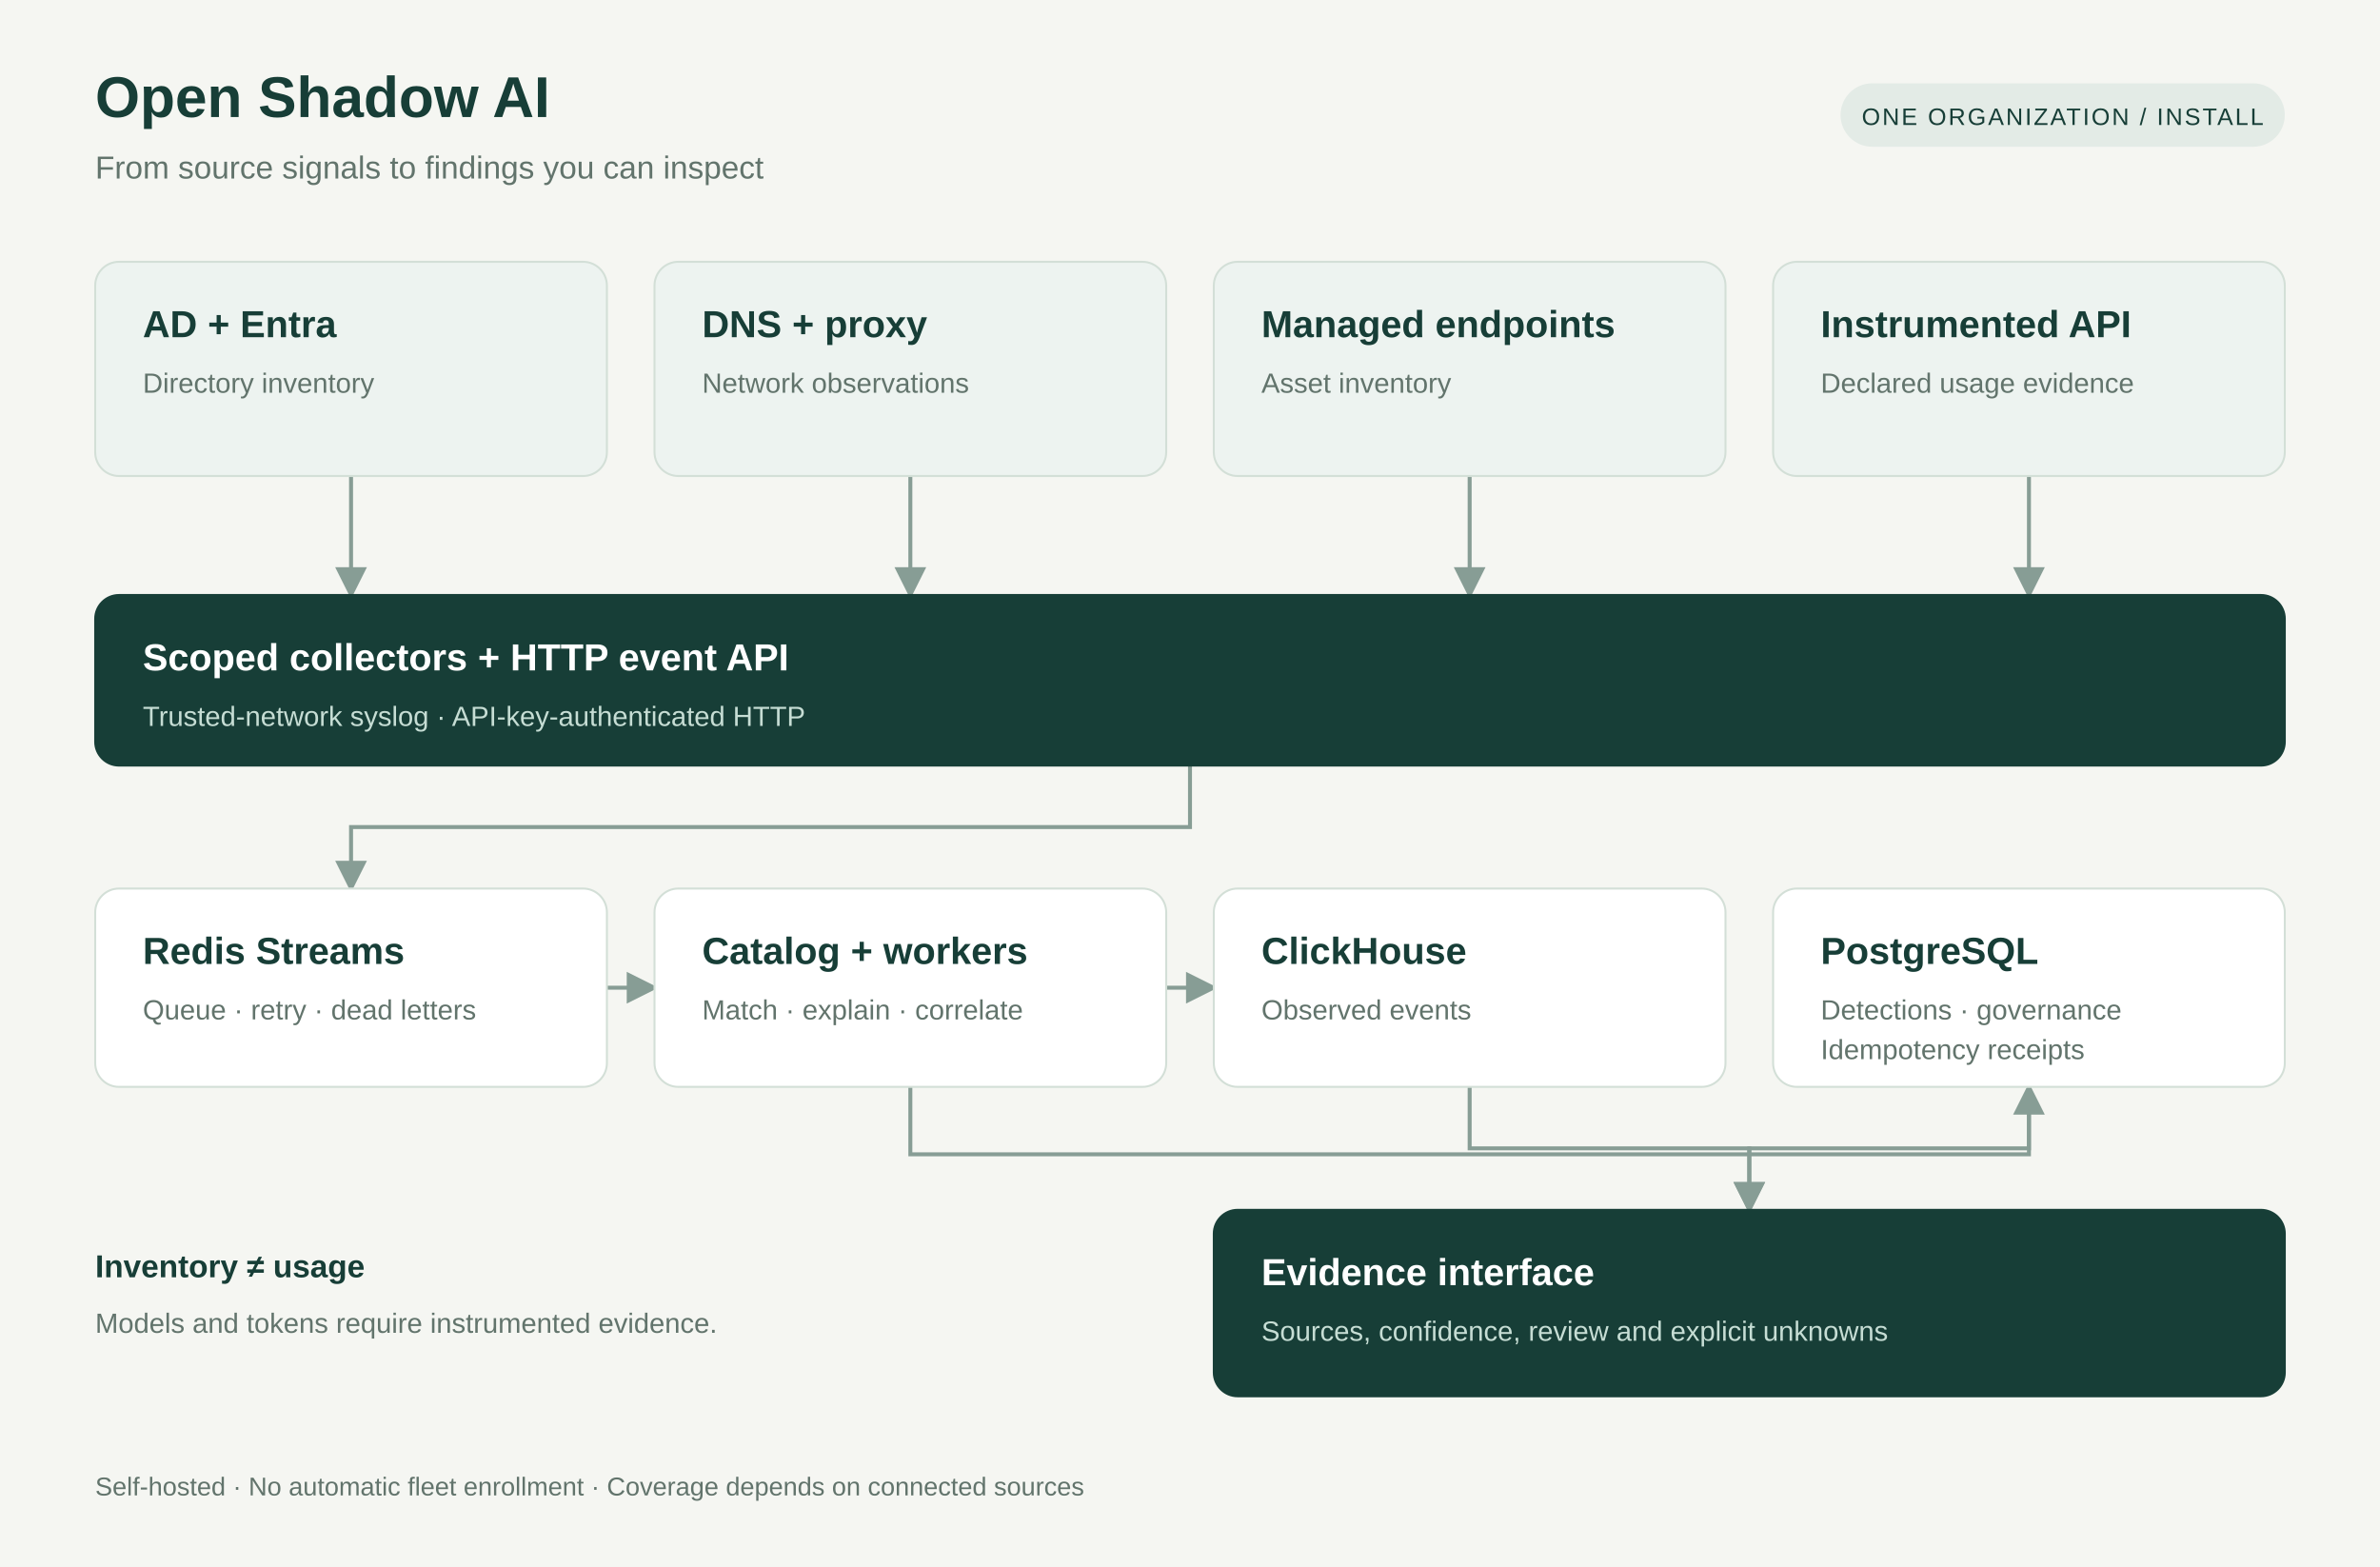
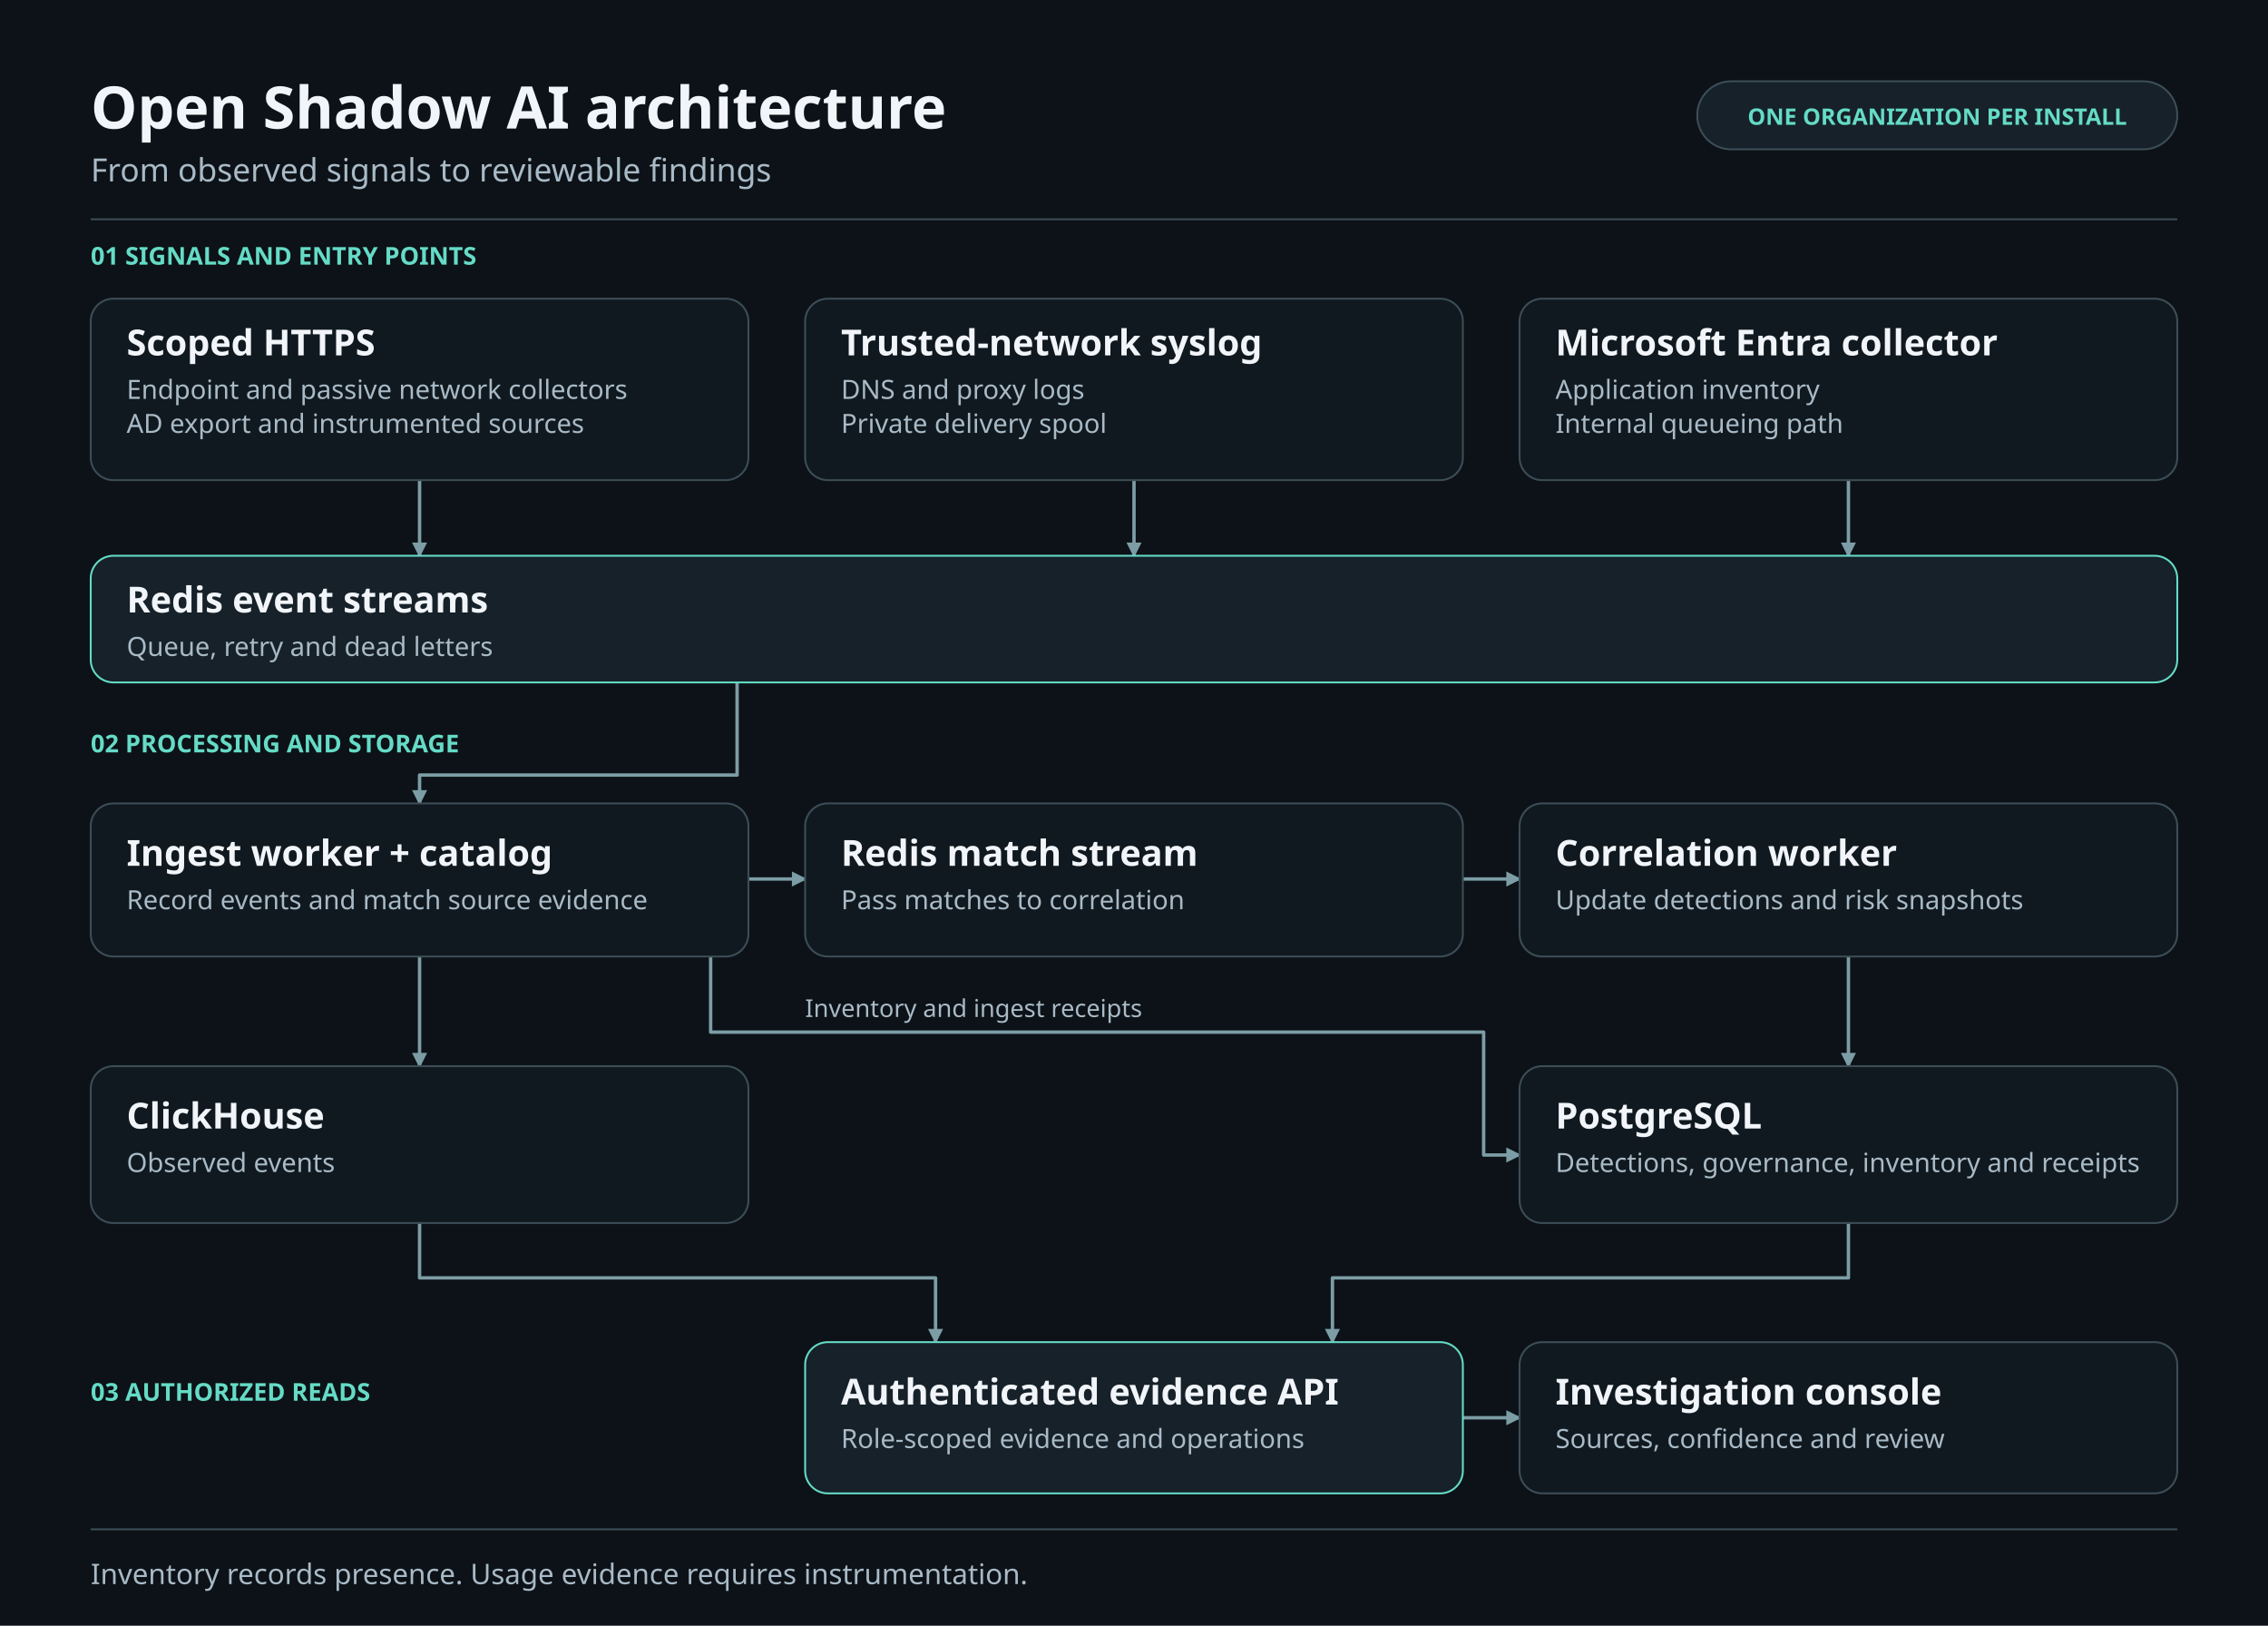
- <svg xmlns="http://www.w3.org/2000/svg" width="1200" height="790" viewBox="0 0 1200 790" role="img" aria-labelledby="title desc">
+ <svg xmlns="http://www.w3.org/2000/svg" width="1200" height="860" viewBox="0 0 1200 860" role="img" aria-labelledby="title description">
  <defs>
-     <marker id="arrow" markerWidth="8" markerHeight="8" refX="7" refY="4" orient="auto">
-       <path d="M0 0 L8 4 L0 8 Z" fill="#879d95" />
+     <marker id="arrow" markerWidth="8" markerHeight="8" refX="7" refY="4" orient="auto" markerUnits="userSpaceOnUse">
+       <path d="M0 0 L8 4 L0 8 Z" fill="#7c9da6" />
    </marker>
  </defs>
-   <rect width="1200" height="790" fill="#f5f6f2" />
-   <text x="48" y="59" font-family="Arial,sans-serif" font-size="29" font-weight="700" fill="#173e37">Open Shadow AI</text>
-   <text x="48" y="90" font-family="Arial,sans-serif" font-size="16" fill="#62746c">From source signals to findings you can inspect</text>
-   <rect x="928" y="42" width="224" height="32" rx="16" fill="#e3ebe6" />
-   <text x="1040" y="63" text-anchor="middle" font-family="Arial,sans-serif" font-size="12" letter-spacing="1" fill="#173e37">ONE ORGANIZATION / INSTALL</text>
-   <path d="M 177 240 V 270 H 177 V 300" fill="none" stroke="#879d95" stroke-width="2" marker-end="url(#arrow)" />
-   <path d="M 459 240 V 270 H 459 V 300" fill="none" stroke="#879d95" stroke-width="2" marker-end="url(#arrow)" />
-   <path d="M 741 240 V 270 H 741 V 300" fill="none" stroke="#879d95" stroke-width="2" marker-end="url(#arrow)" />
-   <path d="M 1023 240 V 270 H 1023 V 300" fill="none" stroke="#879d95" stroke-width="2" marker-end="url(#arrow)" />
-   <path d="M 600 386 V 417 H 177 V 448" fill="none" stroke="#879d95" stroke-width="2" marker-end="url(#arrow)" />
-   <path d="M 306 498 H 330" fill="none" stroke="#879d95" stroke-width="2" marker-end="url(#arrow)" />
-   <path d="M 588 498 H 612" fill="none" stroke="#879d95" stroke-width="2" marker-end="url(#arrow)" />
-   <path d="M 459 548 V 582 H 1023 V 548" fill="none" stroke="#879d95" stroke-width="2" marker-end="url(#arrow)" />
-   <path d="M 741 548 V 579 H 882 V 610" fill="none" stroke="#879d95" stroke-width="2" marker-end="url(#arrow)" />
-   <path d="M 1023 548 V 579 H 882 V 610" fill="none" stroke="#879d95" stroke-width="2" marker-end="url(#arrow)" />
-   <g>
-     <rect x="48" y="132" width="258" height="108" rx="12" fill="#edf3f0" stroke="#d3dfd7" />
-     <text x="72" y="170" font-family="Arial,sans-serif" font-size="19" font-weight="700" fill="#173e37">AD + Entra</text>
-     <text x="72" y="198" font-family="Arial,sans-serif" font-size="14" fill="#62746c">Directory inventory</text>
+   <rect x="0" y="0" width="1200" height="860" fill="#0c1217" />
+   <text x="48" y="68" font-family="IBM Plex Sans, Segoe UI, sans-serif" font-size="31" font-weight="700" fill="#f1f5f9">Open Shadow AI architecture</text>
+   <text x="48" y="96" font-family="IBM Plex Sans, Segoe UI, sans-serif" font-size="17" font-weight="400" fill="#a9bac7">From observed signals to reviewable findings</text>
+   <rect x="898" y="43" width="254" height="36" fill="#162129" rx="18" stroke="#3c4d57" />
+   <text x="1025" y="66" font-family="IBM Plex Sans, Segoe UI, sans-serif" font-size="12" font-weight="700" fill="#65dbc6" text-anchor="middle">ONE ORGANIZATION PER INSTALL</text>
+   <path d="M48 116 H1152 M48 809 H1152" stroke="#3c4d57" />
+   <g id="connections">
+     <path data-source="https" data-target="events" d="M222 254 L222 294" fill="none" stroke="#7c9da6" stroke-width="1.8" stroke-linejoin="round" marker-end="url(#arrow)" />
+     <path data-source="syslog" data-target="events" d="M600 254 L600 294" fill="none" stroke="#7c9da6" stroke-width="1.8" stroke-linejoin="round" marker-end="url(#arrow)" />
+     <path data-source="entra" data-target="events" d="M978 254 L978 294" fill="none" stroke="#7c9da6" stroke-width="1.8" stroke-linejoin="round" marker-end="url(#arrow)" />
+     <path data-source="events" data-target="ingest" d="M390 361 L390 410 L222 410 L222 425" fill="none" stroke="#7c9da6" stroke-width="1.8" stroke-linejoin="round" marker-end="url(#arrow)" />
+     <path data-source="ingest" data-target="matches" d="M396 465 L426 465" fill="none" stroke="#7c9da6" stroke-width="1.8" stroke-linejoin="round" marker-end="url(#arrow)" />
+     <path data-source="matches" data-target="correlate" d="M774 465 L804 465" fill="none" stroke="#7c9da6" stroke-width="1.8" stroke-linejoin="round" marker-end="url(#arrow)" />
+     <path data-source="ingest" data-target="clickhouse" d="M222 506 L222 564" fill="none" stroke="#7c9da6" stroke-width="1.8" stroke-linejoin="round" marker-end="url(#arrow)" />
+     <path data-source="ingest" data-target="postgres" d="M376 506 L376 546 L785 546 L785 611 L804 611" fill="none" stroke="#7c9da6" stroke-width="1.8" stroke-linejoin="round" marker-end="url(#arrow)" />
+     <path data-source="correlate" data-target="postgres" d="M978 506 L978 564" fill="none" stroke="#7c9da6" stroke-width="1.8" stroke-linejoin="round" marker-end="url(#arrow)" />
+     <path data-source="clickhouse" data-target="api" d="M222 647 L222 676 L495 676 L495 710" fill="none" stroke="#7c9da6" stroke-width="1.8" stroke-linejoin="round" marker-end="url(#arrow)" />
+     <path data-source="postgres" data-target="api" d="M978 647 L978 676 L705 676 L705 710" fill="none" stroke="#7c9da6" stroke-width="1.8" stroke-linejoin="round" marker-end="url(#arrow)" />
+     <path data-source="api" data-target="console" d="M774 750 L804 750" fill="none" stroke="#7c9da6" stroke-width="1.8" stroke-linejoin="round" marker-end="url(#arrow)" />
  </g>
-   <g>
-     <rect x="330" y="132" width="258" height="108" rx="12" fill="#edf3f0" stroke="#d3dfd7" />
-     <text x="354" y="170" font-family="Arial,sans-serif" font-size="19" font-weight="700" fill="#173e37">DNS + proxy</text>
-     <text x="354" y="198" font-family="Arial,sans-serif" font-size="14" fill="#62746c">Network observations</text>
+   <g id="https">
+     <rect x="48" y="158" width="348" height="96" fill="#10191f" rx="12" stroke="#3c4d57" />
+     <text x="67" y="188" font-family="IBM Plex Sans, Segoe UI, sans-serif" font-size="19" font-weight="700" fill="#f1f5f9">Scoped HTTPS</text>
+     <text x="67" y="211" font-family="IBM Plex Sans, Segoe UI, sans-serif" font-size="14" font-weight="400" fill="#a9bac7">Endpoint and passive network collectors</text>
+     <text x="67" y="229" font-family="IBM Plex Sans, Segoe UI, sans-serif" font-size="14" font-weight="400" fill="#a9bac7">AD export and instrumented sources</text>
  </g>
-   <g>
-     <rect x="612" y="132" width="258" height="108" rx="12" fill="#edf3f0" stroke="#d3dfd7" />
-     <text x="636" y="170" font-family="Arial,sans-serif" font-size="19" font-weight="700" fill="#173e37">Managed endpoints</text>
-     <text x="636" y="198" font-family="Arial,sans-serif" font-size="14" fill="#62746c">Asset inventory</text>
+   <g id="syslog">
+     <rect x="426" y="158" width="348" height="96" fill="#10191f" rx="12" stroke="#3c4d57" />
+     <text x="445" y="188" font-family="IBM Plex Sans, Segoe UI, sans-serif" font-size="19" font-weight="700" fill="#f1f5f9">Trusted-network syslog</text>
+     <text x="445" y="211" font-family="IBM Plex Sans, Segoe UI, sans-serif" font-size="14" font-weight="400" fill="#a9bac7">DNS and proxy logs</text>
+     <text x="445" y="229" font-family="IBM Plex Sans, Segoe UI, sans-serif" font-size="14" font-weight="400" fill="#a9bac7">Private delivery spool</text>
  </g>
-   <g>
-     <rect x="894" y="132" width="258" height="108" rx="12" fill="#edf3f0" stroke="#d3dfd7" />
-     <text x="918" y="170" font-family="Arial,sans-serif" font-size="19" font-weight="700" fill="#173e37">Instrumented API</text>
-     <text x="918" y="198" font-family="Arial,sans-serif" font-size="14" fill="#62746c">Declared usage evidence</text>
+   <g id="entra">
+     <rect x="804" y="158" width="348" height="96" fill="#10191f" rx="12" stroke="#3c4d57" />
+     <text x="823" y="188" font-family="IBM Plex Sans, Segoe UI, sans-serif" font-size="19" font-weight="700" fill="#f1f5f9">Microsoft Entra collector</text>
+     <text x="823" y="211" font-family="IBM Plex Sans, Segoe UI, sans-serif" font-size="14" font-weight="400" fill="#a9bac7">Application inventory</text>
+     <text x="823" y="229" font-family="IBM Plex Sans, Segoe UI, sans-serif" font-size="14" font-weight="400" fill="#a9bac7">Internal queueing path</text>
  </g>
-   <g>
-     <rect x="48" y="300" width="1104" height="86" rx="12" fill="#173e37" stroke="#173e37" />
-     <text x="72" y="338" font-family="Arial,sans-serif" font-size="19" font-weight="700" fill="#ffffff">Scoped collectors + HTTP event API</text>
-     <text x="72" y="366" font-family="Arial,sans-serif" font-size="14" fill="#c6ddd4">Trusted-network syslog · API-key-authenticated HTTP</text>
+   <g id="events">
+     <rect x="48" y="294" width="1104" height="67" fill="#162129" rx="12" stroke="#65dbc6" />
+     <text x="67" y="324" font-family="IBM Plex Sans, Segoe UI, sans-serif" font-size="19" font-weight="700" fill="#f1f5f9">Redis event streams</text>
+     <text x="67" y="347" font-family="IBM Plex Sans, Segoe UI, sans-serif" font-size="14" font-weight="400" fill="#a9bac7">Queue, retry and dead letters</text>
  </g>
-   <g>
-     <rect x="48" y="448" width="258" height="100" rx="12" fill="#ffffff" stroke="#d3dfd7" />
-     <text x="72" y="486" font-family="Arial,sans-serif" font-size="19" font-weight="700" fill="#173e37">Redis Streams</text>
-     <text x="72" y="514" font-family="Arial,sans-serif" font-size="14" fill="#62746c">Queue · retry · dead letters</text>
+   <g id="ingest">
+     <rect x="48" y="425" width="348" height="81" fill="#10191f" rx="12" stroke="#3c4d57" />
+     <text x="67" y="458" font-family="IBM Plex Sans, Segoe UI, sans-serif" font-size="19" font-weight="700" fill="#f1f5f9">Ingest worker + catalog</text>
+     <text x="67" y="481" font-family="IBM Plex Sans, Segoe UI, sans-serif" font-size="14" font-weight="400" fill="#a9bac7">Record events and match source evidence</text>
  </g>
-   <g>
-     <rect x="330" y="448" width="258" height="100" rx="12" fill="#ffffff" stroke="#d3dfd7" />
-     <text x="354" y="486" font-family="Arial,sans-serif" font-size="19" font-weight="700" fill="#173e37">Catalog + workers</text>
-     <text x="354" y="514" font-family="Arial,sans-serif" font-size="14" fill="#62746c">Match · explain · correlate</text>
+   <g id="matches">
+     <rect x="426" y="425" width="348" height="81" fill="#10191f" rx="12" stroke="#3c4d57" />
+     <text x="445" y="458" font-family="IBM Plex Sans, Segoe UI, sans-serif" font-size="19" font-weight="700" fill="#f1f5f9">Redis match stream</text>
+     <text x="445" y="481" font-family="IBM Plex Sans, Segoe UI, sans-serif" font-size="14" font-weight="400" fill="#a9bac7">Pass matches to correlation</text>
  </g>
-   <g>
-     <rect x="612" y="448" width="258" height="100" rx="12" fill="#ffffff" stroke="#d3dfd7" />
-     <text x="636" y="486" font-family="Arial,sans-serif" font-size="19" font-weight="700" fill="#173e37">ClickHouse</text>
-     <text x="636" y="514" font-family="Arial,sans-serif" font-size="14" fill="#62746c">Observed events</text>
+   <g id="correlate">
+     <rect x="804" y="425" width="348" height="81" fill="#10191f" rx="12" stroke="#3c4d57" />
+     <text x="823" y="458" font-family="IBM Plex Sans, Segoe UI, sans-serif" font-size="19" font-weight="700" fill="#f1f5f9">Correlation worker</text>
+     <text x="823" y="481" font-family="IBM Plex Sans, Segoe UI, sans-serif" font-size="14" font-weight="400" fill="#a9bac7">Update detections and risk snapshots</text>
  </g>
-   <g>
-     <rect x="894" y="448" width="258" height="100" rx="12" fill="#ffffff" stroke="#d3dfd7" />
-     <text x="918" y="486" font-family="Arial,sans-serif" font-size="19" font-weight="700" fill="#173e37">PostgreSQL</text>
-     <text x="918" y="514" font-family="Arial,sans-serif" font-size="14" fill="#62746c">Detections · governance<tspan x="918" dy="20">Idempotency receipts</tspan>
-     </text>
+   <g id="clickhouse">
+     <rect x="48" y="564" width="348" height="83" fill="#10191f" rx="12" stroke="#3c4d57" />
+     <text x="67" y="597" font-family="IBM Plex Sans, Segoe UI, sans-serif" font-size="19" font-weight="700" fill="#f1f5f9">ClickHouse</text>
+     <text x="67" y="620" font-family="IBM Plex Sans, Segoe UI, sans-serif" font-size="14" font-weight="400" fill="#a9bac7">Observed events</text>
  </g>
-   <g>
-     <rect x="612" y="610" width="540" height="94" rx="12" fill="#173e37" stroke="#173e37" />
-     <text x="636" y="648" font-family="Arial,sans-serif" font-size="19" font-weight="700" fill="#ffffff">Evidence interface</text>
-     <text x="636" y="676" font-family="Arial,sans-serif" font-size="14" fill="#c6ddd4">Sources, confidence, review and explicit unknowns</text>
+   <g id="postgres">
+     <rect x="804" y="564" width="348" height="83" fill="#10191f" rx="12" stroke="#3c4d57" />
+     <text x="823" y="597" font-family="IBM Plex Sans, Segoe UI, sans-serif" font-size="19" font-weight="700" fill="#f1f5f9">PostgreSQL</text>
+     <text x="823" y="620" font-family="IBM Plex Sans, Segoe UI, sans-serif" font-size="14" font-weight="400" fill="#a9bac7">Detections, governance, inventory and receipts</text>
  </g>
-   <text x="48" y="644" font-family="Arial,sans-serif" font-size="16" font-weight="700" fill="#173e37">Inventory ≠ usage</text>
-   <text x="48" y="672" font-family="Arial,sans-serif" font-size="14" fill="#62746c">Models and tokens require instrumented evidence.</text>
-   <text x="48" y="754" font-family="Arial,sans-serif" font-size="13" fill="#62746c">Self-hosted · No automatic fleet enrollment · Coverage depends on connected sources</text>
+   <g id="api">
+     <rect x="426" y="710" width="348" height="80" fill="#162129" rx="12" stroke="#65dbc6" />
+     <text x="445" y="743" font-family="IBM Plex Sans, Segoe UI, sans-serif" font-size="19" font-weight="700" fill="#f1f5f9">Authenticated evidence API</text>
+     <text x="445" y="766" font-family="IBM Plex Sans, Segoe UI, sans-serif" font-size="14" font-weight="400" fill="#a9bac7">Role-scoped evidence and operations</text>
+   </g>
+   <g id="console">
+     <rect x="804" y="710" width="348" height="80" fill="#10191f" rx="12" stroke="#3c4d57" />
+     <text x="823" y="743" font-family="IBM Plex Sans, Segoe UI, sans-serif" font-size="19" font-weight="700" fill="#f1f5f9">Investigation console</text>
+     <text x="823" y="766" font-family="IBM Plex Sans, Segoe UI, sans-serif" font-size="14" font-weight="400" fill="#a9bac7">Sources, confidence and review</text>
+   </g>
+   <text x="48" y="140" font-family="IBM Plex Sans, Segoe UI, sans-serif" font-size="13" font-weight="700" fill="#65dbc6">01  SIGNALS AND ENTRY POINTS</text>
+   <text x="48" y="398" font-family="IBM Plex Sans, Segoe UI, sans-serif" font-size="13" font-weight="700" fill="#65dbc6">02  PROCESSING AND STORAGE</text>
+   <text x="426" y="538" font-family="IBM Plex Sans, Segoe UI, sans-serif" font-size="13" font-weight="500" fill="#a9bac7">Inventory and ingest receipts</text>
+   <text x="48" y="741" font-family="IBM Plex Sans, Segoe UI, sans-serif" font-size="13" font-weight="700" fill="#65dbc6">03  AUTHORIZED READS</text>
+   <text x="48" y="838" font-family="IBM Plex Sans, Segoe UI, sans-serif" font-size="15" font-weight="400" fill="#a9bac7">Inventory records presence. Usage evidence requires instrumentation.</text>
</svg>
